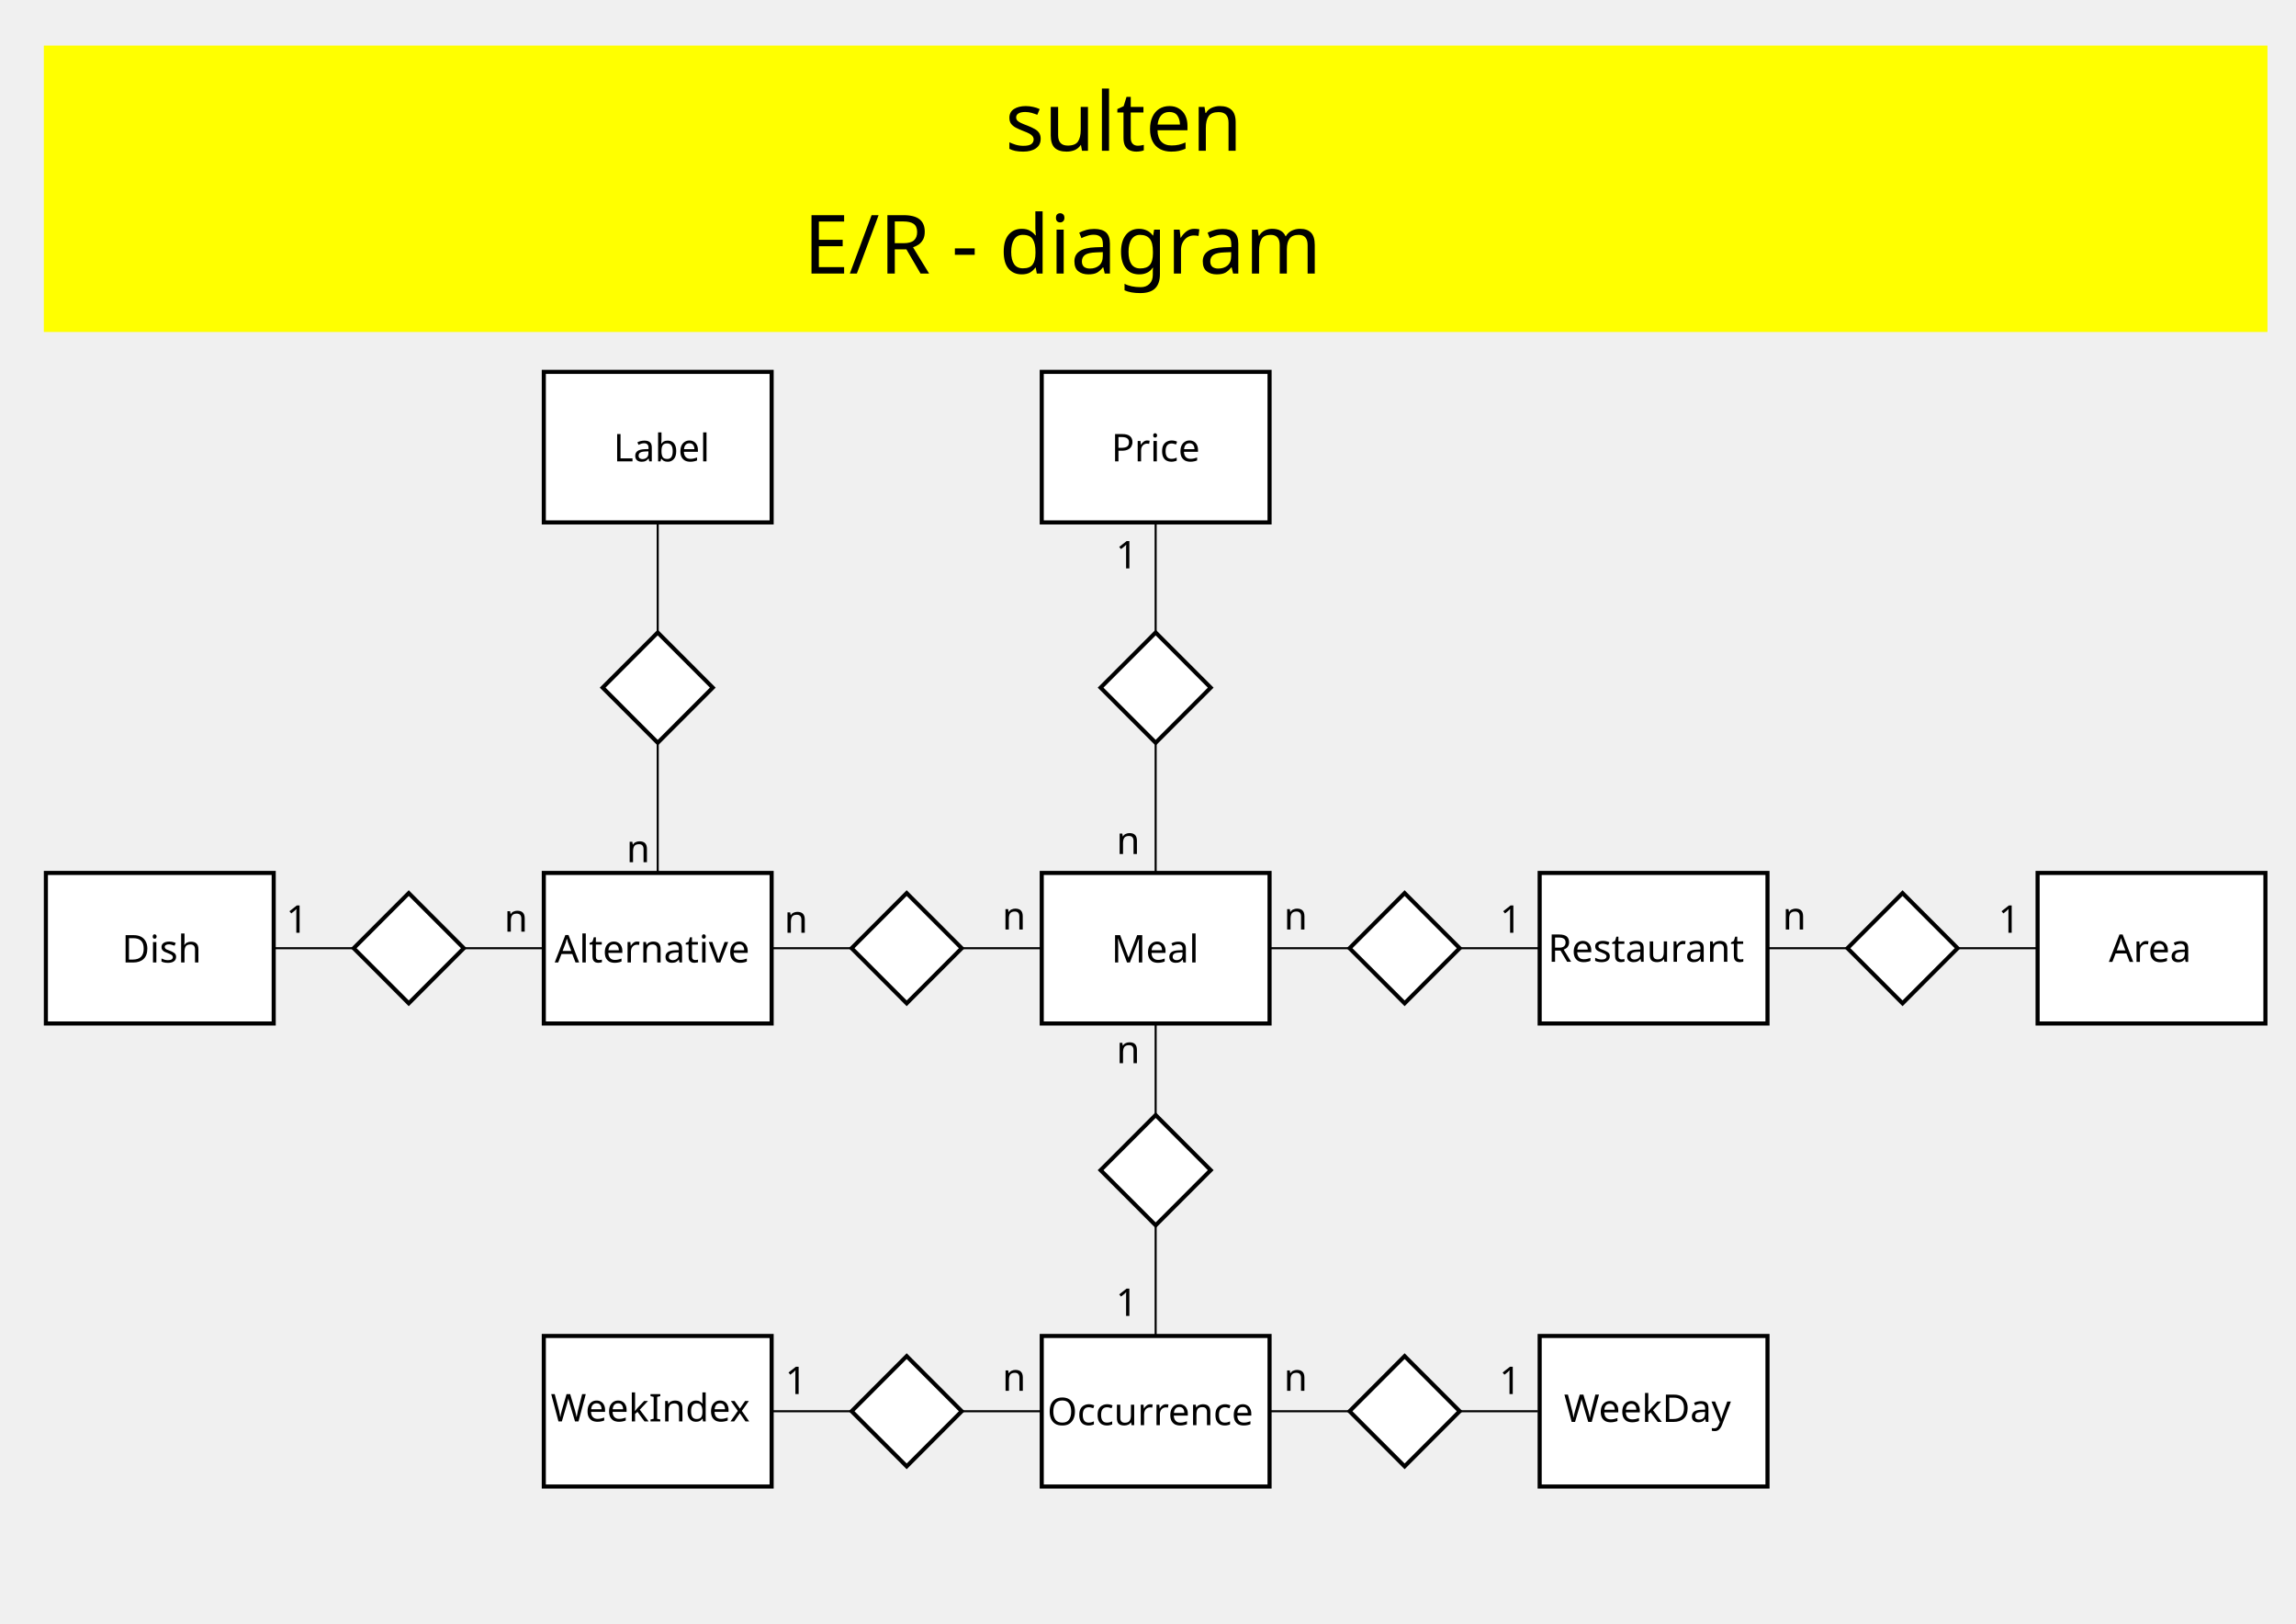
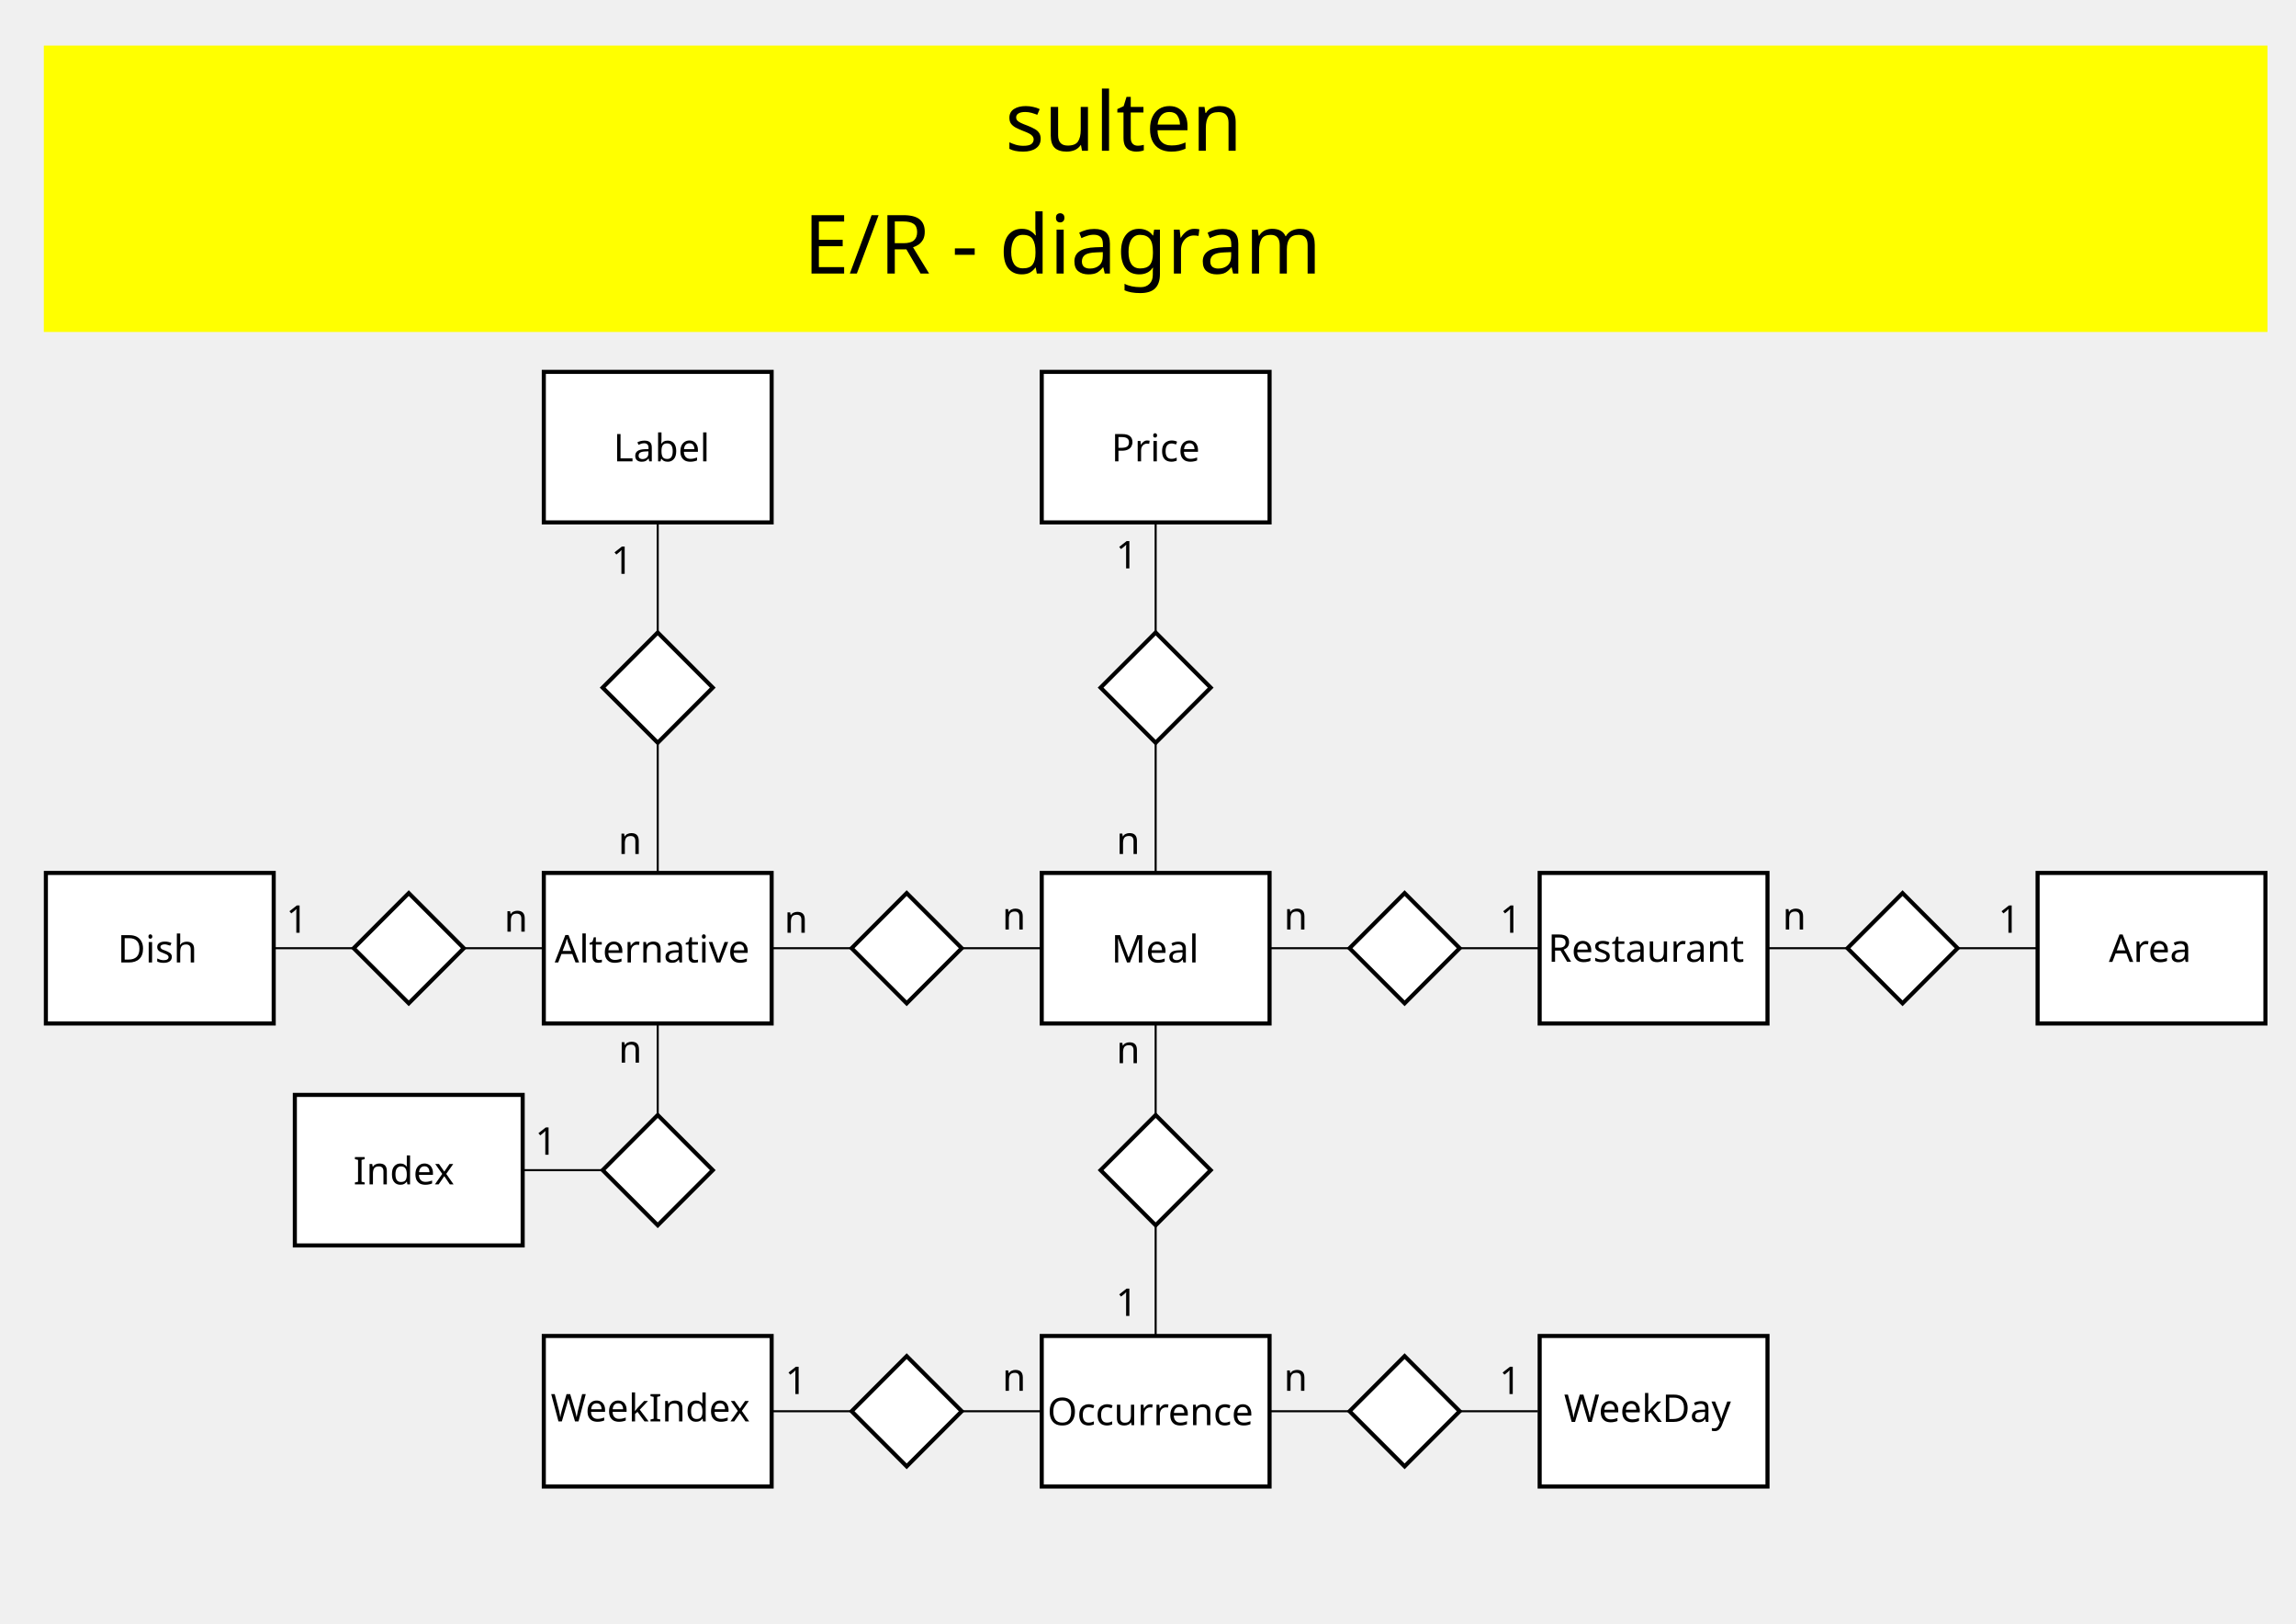
<svg xmlns="http://www.w3.org/2000/svg" xmlns:ns1="http://www.openswatchbook.org/uri/2009/osb" width="297mm" height="210mm" viewBox="0 0 297 210" version="1.1" id="svg8">
  <defs id="defs2">
    <linearGradient id="linearGradient829" ns1:paint="solid">
      <stop style="stop-color:#000000;stop-opacity:1;" offset="0" id="stop827" />
    </linearGradient>
  </defs>
  <g id="layer1" transform="translate(0,-87)">
    <rect style="fill:#ffff00;fill-rule:evenodd;stroke-width:0.265" id="rect815" width="287.64" height="37.042" x="5.67" y="92.893" />
    <text xml:space="preserve" style="font-style:normal;font-weight:normal;font-size:10.583px;line-height:1.25;font-family:sans-serif;letter-spacing:0px;word-spacing:0px;fill:#000000;fill-opacity:1;stroke:none;stroke-width:0.265" x="130.024" y="106.5" id="text819">
      <tspan id="tspan817" x="130.024" y="106.5" style="stroke-width:0.265">sulten</tspan>
    </text>
    <text xml:space="preserve" style="font-style:normal;font-weight:normal;font-size:10.583px;line-height:1.25;font-family:sans-serif;letter-spacing:0px;word-spacing:0px;fill:#000000;fill-opacity:1;stroke:none;stroke-width:0.265" x="103.943" y="122.375" id="text823">
      <tspan id="tspan821" x="103.943" y="122.375" style="stroke-width:0.265">E/R - diagram</tspan>
    </text>
    <rect style="fill:#ffffff;fill-rule:evenodd;stroke:#000000;stroke-width:0.529;stroke-miterlimit:4;stroke-dasharray:none;stroke-opacity:1" id="rect825-9" width="10.076" height="10.076" x="-70.254" y="226.105" transform="matrix(0.7068411,-0.7073723,0.7068411,0.7073723,0,0)" />
    <rect style="fill:#ffffff;fill-rule:evenodd;stroke:#000000;stroke-width:0.529;stroke-miterlimit:4;stroke-dasharray:none;stroke-opacity:1" id="rect825-9-4" width="10.076" height="10.076" x="-24.692" y="271.667" transform="matrix(0.7068411,-0.7073723,0.7068411,0.7073723,0,0)" />
    <rect style="fill:#ffffff;fill-rule:evenodd;stroke:#000000;stroke-width:0.529;stroke-miterlimit:4;stroke-dasharray:none;stroke-opacity:1" id="rect825-9-4-7" width="10.076" height="10.076" x="-67.763" y="269.177" transform="matrix(0.7068411,-0.7073723,0.7068411,0.7073723,0,0)" />
    <path style="fill:none;stroke:#000000;stroke-width:0.265px;stroke-linecap:butt;stroke-linejoin:miter;stroke-opacity:1" d="M 110.162,209.636 H 99.967" id="path947" />
    <path style="fill:none;stroke:#000000;stroke-width:0.265px;stroke-linecap:butt;stroke-linejoin:miter;stroke-opacity:1" d="M 124.407,209.636 H 134.629" id="path949" />
    <path style="fill:none;stroke:#000000;stroke-width:0.265px;stroke-linecap:butt;stroke-linejoin:miter;stroke-opacity:1" d="M 149.49,231.214 V 219.351" id="path953" />
    <path style="fill:none;stroke:#000000;stroke-width:0.265px;stroke-linecap:butt;stroke-linejoin:miter;stroke-opacity:1" d="m 149.49,245.47 v 14.221" id="path955" />
    <path style="fill:none;stroke:#000000;stroke-width:0.265px;stroke-linecap:butt;stroke-linejoin:miter;stroke-opacity:1" d="M 174.572,209.636 H 161.442" id="path959" />
    <path style="fill:none;stroke:#000000;stroke-width:0.265px;stroke-linecap:butt;stroke-linejoin:miter;stroke-opacity:1" d="m 188.817,209.636 h 10.337" id="path963" />
    <rect style="fill:#ffffff;fill-rule:evenodd;stroke:#000000;stroke-width:0.529;stroke-miterlimit:4;stroke-dasharray:none;stroke-opacity:1" id="rect825" width="29.471" height="19.471" x="70.344" y="199.9" />
    <text xml:space="preserve" style="font-style:normal;font-variant:normal;font-weight:normal;font-stretch:normal;font-size:4.939px;line-height:1.25;font-family:sans-serif;-inkscape-font-specification:'sans-serif, Normal';font-variant-ligatures:normal;font-variant-caps:normal;font-variant-numeric:normal;font-feature-settings:normal;text-align:start;letter-spacing:0px;word-spacing:0px;writing-mode:lr-tb;text-anchor:start;fill:#000000;fill-opacity:1;stroke:none;stroke-width:0.265" x="71.758" y="211.475" id="text975">
      <tspan id="tspan973" x="71.758" y="211.475" style="stroke-width:0.265">Alternative</tspan>
    </text>
    <g id="g923" transform="translate(14.69687,1.651562)">
      <rect y="198.249" x="120.057" height="19.471" width="29.471" id="rect825-8" style="fill:#ffffff;fill-rule:evenodd;stroke:#000000;stroke-width:0.529;stroke-miterlimit:4;stroke-dasharray:none;stroke-opacity:1" />
      <text id="text975-2" y="209.823" x="129.059" style="font-style:normal;font-variant:normal;font-weight:normal;font-stretch:normal;font-size:4.939px;line-height:1.25;font-family:sans-serif;-inkscape-font-specification:'sans-serif, Normal';font-variant-ligatures:normal;font-variant-caps:normal;font-variant-numeric:normal;font-feature-settings:normal;text-align:start;letter-spacing:0px;word-spacing:0px;writing-mode:lr-tb;text-anchor:start;fill:#000000;fill-opacity:1;stroke:none;stroke-width:0.265" xml:space="preserve">
        <tspan style="stroke-width:0.265" y="209.823" x="129.059" id="tspan973-3">Meal</tspan>
      </text>
    </g>
    <g id="g949" transform="translate(14.69687,-0.7483547)">
      <g id="g918">
        <rect style="fill:#ffffff;fill-rule:evenodd;stroke:#000000;stroke-width:0.529;stroke-miterlimit:4;stroke-dasharray:none;stroke-opacity:1" id="rect825-96" width="29.471" height="19.471" x="120.057" y="260.535" />
      </g>
      <text id="text975-1" y="272.065" x="120.788" style="font-style:normal;font-variant:normal;font-weight:normal;font-stretch:normal;font-size:4.939px;line-height:1.25;font-family:sans-serif;-inkscape-font-specification:'sans-serif, Normal';font-variant-ligatures:normal;font-variant-caps:normal;font-variant-numeric:normal;font-feature-settings:normal;text-align:start;letter-spacing:0px;word-spacing:0px;writing-mode:lr-tb;text-anchor:start;fill:#000000;fill-opacity:1;stroke:none;stroke-width:0.265" xml:space="preserve">
        <tspan style="stroke-width:0.265" y="272.065" x="120.788" id="tspan973-1">Occurrence</tspan>
      </text>
    </g>
    <g id="g933" transform="translate(8.993039,1.651562)">
      <rect y="198.249" x="190.171" height="19.471" width="29.471" id="rect825-0" style="fill:#ffffff;fill-rule:evenodd;stroke:#000000;stroke-width:0.529;stroke-miterlimit:4;stroke-dasharray:none;stroke-opacity:1" />
      <text id="text975-7" y="209.742" x="191.241" style="font-style:normal;font-variant:normal;font-weight:normal;font-stretch:normal;font-size:4.939px;line-height:1.25;font-family:sans-serif;-inkscape-font-specification:'sans-serif, Normal';font-variant-ligatures:normal;font-variant-caps:normal;font-variant-numeric:normal;font-feature-settings:normal;text-align:start;letter-spacing:0px;word-spacing:0px;writing-mode:lr-tb;text-anchor:start;fill:#000000;fill-opacity:1;stroke:none;stroke-width:0.265" xml:space="preserve">
        <tspan style="stroke-width:0.265" y="209.742" x="191.241" id="tspan973-0">Restaurant</tspan>
      </text>
    </g>
    <text xml:space="preserve" style="font-style:normal;font-variant:normal;font-weight:normal;font-stretch:normal;font-size:4.939px;line-height:1.25;font-family:sans-serif;-inkscape-font-specification:'sans-serif, Normal';font-variant-ligatures:normal;font-variant-caps:normal;font-variant-numeric:normal;font-feature-settings:normal;text-align:start;letter-spacing:0px;word-spacing:0px;writing-mode:lr-tb;text-anchor:start;fill:#000000;fill-opacity:1;stroke:none;stroke-width:0.265" x="144.34" y="257.19" id="text1013">
      <tspan id="tspan1011" x="144.34" y="257.19" style="stroke-width:0.265">1</tspan>
    </text>
    <text xml:space="preserve" style="font-style:normal;font-variant:normal;font-weight:normal;font-stretch:normal;font-size:4.939px;line-height:1.25;font-family:sans-serif;-inkscape-font-specification:'sans-serif, Normal';font-variant-ligatures:normal;font-variant-caps:normal;font-variant-numeric:normal;font-feature-settings:normal;text-align:start;letter-spacing:0px;word-spacing:0px;writing-mode:lr-tb;text-anchor:start;fill:#000000;fill-opacity:1;stroke:none;stroke-width:0.265" x="194.011" y="207.636" id="text1013-7">
      <tspan id="tspan1011-9" x="194.011" y="207.636" style="stroke-width:0.265">1</tspan>
    </text>
    <text xml:space="preserve" style="font-style:normal;font-variant:normal;font-weight:normal;font-stretch:normal;font-size:4.939px;line-height:1.25;font-family:sans-serif;-inkscape-font-specification:'sans-serif, Normal';font-variant-ligatures:normal;font-variant-caps:normal;font-variant-numeric:normal;font-feature-settings:normal;text-align:start;letter-spacing:0px;word-spacing:0px;writing-mode:lr-tb;text-anchor:start;fill:#000000;fill-opacity:1;stroke:none;stroke-width:0.265" x="37.005" y="207.636" id="text1013-6">
      <tspan id="tspan1011-3" x="37.005" y="207.636" style="stroke-width:0.265">1</tspan>
    </text>
    <text xml:space="preserve" style="font-style:normal;font-variant:normal;font-weight:normal;font-stretch:normal;font-size:4.939px;line-height:1.25;font-family:sans-serif;-inkscape-font-specification:'sans-serif, Normal';font-variant-ligatures:normal;font-variant-caps:normal;font-variant-numeric:normal;font-feature-settings:normal;text-align:start;letter-spacing:0px;word-spacing:0px;writing-mode:lr-tb;text-anchor:start;fill:#000000;fill-opacity:1;stroke:none;stroke-width:0.265" x="129.639" y="207.219" id="text1013-61">
      <tspan id="tspan1011-2" x="129.639" y="207.219" style="stroke-width:0.265">n</tspan>
    </text>
    <text xml:space="preserve" style="font-style:normal;font-variant:normal;font-weight:normal;font-stretch:normal;font-size:4.939px;line-height:1.25;font-family:sans-serif;-inkscape-font-specification:'sans-serif, Normal';font-variant-ligatures:normal;font-variant-caps:normal;font-variant-numeric:normal;font-feature-settings:normal;text-align:start;letter-spacing:0px;word-spacing:0px;writing-mode:lr-tb;text-anchor:start;fill:#000000;fill-opacity:1;stroke:none;stroke-width:0.265" x="144.41" y="224.508" id="text1013-61-0">
      <tspan id="tspan1011-2-9" x="144.41" y="224.508" style="stroke-width:0.265">n</tspan>
    </text>
    <text xml:space="preserve" style="font-style:normal;font-variant:normal;font-weight:normal;font-stretch:normal;font-size:4.939px;line-height:1.25;font-family:sans-serif;-inkscape-font-specification:'sans-serif, Normal';font-variant-ligatures:normal;font-variant-caps:normal;font-variant-numeric:normal;font-feature-settings:normal;text-align:start;letter-spacing:0px;word-spacing:0px;writing-mode:lr-tb;text-anchor:start;fill:#000000;fill-opacity:1;stroke:none;stroke-width:0.265" x="166.077" y="207.219" id="text1013-61-2">
      <tspan id="tspan1011-2-6" x="166.077" y="207.219" style="stroke-width:0.265">n</tspan>
    </text>
    <rect style="fill:#ffffff;fill-rule:evenodd;stroke:#000000;stroke-width:0.529;stroke-miterlimit:4;stroke-dasharray:none;stroke-opacity:1" id="rect825-9-44" width="10.076" height="10.076" x="-112.583" y="268.435" transform="matrix(0.7068411,-0.7073723,0.7068411,0.7073723,0,0)" />
    <path style="fill:none;stroke:#000000;stroke-width:0.265px;stroke-linecap:butt;stroke-linejoin:miter;stroke-opacity:1" d="M 110.162,269.522 H 99.869" id="path947-3" />
    <path style="fill:none;stroke:#000000;stroke-width:0.265px;stroke-linecap:butt;stroke-linejoin:miter;stroke-opacity:1" d="m 124.407,269.522 h 10.387" id="path949-7" />
    <g id="g915" transform="translate(35.31875,-0.7483547)">
      <rect y="260.535" x="35.025" height="19.471" width="29.471" id="rect825-4" style="fill:#ffffff;fill-rule:evenodd;stroke:#000000;stroke-width:0.529;stroke-miterlimit:4;stroke-dasharray:none;stroke-opacity:1" />
      <text id="text975-4" y="271.586" x="35.923" style="font-style:normal;font-variant:normal;font-weight:normal;font-stretch:normal;font-size:4.939px;line-height:1.25;font-family:sans-serif;-inkscape-font-specification:'sans-serif, Normal';font-variant-ligatures:normal;font-variant-caps:normal;font-variant-numeric:normal;font-feature-settings:normal;text-align:start;letter-spacing:0px;word-spacing:0px;writing-mode:lr-tb;text-anchor:start;fill:#000000;fill-opacity:1;stroke:none;stroke-width:0.265" xml:space="preserve">
        <tspan style="stroke-width:0.265" y="271.586" x="35.923" id="tspan973-19">WeekIndex</tspan>
      </text>
    </g>
    <text xml:space="preserve" style="font-style:normal;font-variant:normal;font-weight:normal;font-stretch:normal;font-size:4.939px;line-height:1.25;font-family:sans-serif;-inkscape-font-specification:'sans-serif, Normal';font-variant-ligatures:normal;font-variant-caps:normal;font-variant-numeric:normal;font-feature-settings:normal;text-align:start;letter-spacing:0px;word-spacing:0px;writing-mode:lr-tb;text-anchor:start;fill:#000000;fill-opacity:1;stroke:none;stroke-width:0.265" x="101.557" y="267.296" id="text1013-6-0">
      <tspan id="tspan1011-3-4" x="101.557" y="267.296" style="stroke-width:0.265">1</tspan>
    </text>
    <text xml:space="preserve" style="font-style:normal;font-variant:normal;font-weight:normal;font-stretch:normal;font-size:4.939px;line-height:1.25;font-family:sans-serif;-inkscape-font-specification:'sans-serif, Normal';font-variant-ligatures:normal;font-variant-caps:normal;font-variant-numeric:normal;font-feature-settings:normal;text-align:start;letter-spacing:0px;word-spacing:0px;writing-mode:lr-tb;text-anchor:start;fill:#000000;fill-opacity:1;stroke:none;stroke-width:0.265" x="129.653" y="266.879" id="text1013-61-00">
      <tspan id="tspan1011-2-5" x="129.653" y="266.879" style="stroke-width:0.265">n</tspan>
    </text>
    <rect style="fill:#ffffff;fill-rule:evenodd;stroke:#000000;stroke-width:0.529;stroke-miterlimit:4;stroke-dasharray:none;stroke-opacity:1" id="rect825-9-4-1" width="10.076" height="10.076" x="-67.021" y="313.997" transform="matrix(0.7068411,-0.7073723,0.7068411,0.7073723,0,0)" />
    <path style="fill:none;stroke:#000000;stroke-width:0.265px;stroke-linecap:butt;stroke-linejoin:miter;stroke-opacity:1" d="M 174.572,269.522 H 164.243" id="path959-9" />
    <path style="fill:none;stroke:#000000;stroke-width:0.265px;stroke-linecap:butt;stroke-linejoin:miter;stroke-opacity:1" d="m 188.817,269.522 h 10.125" id="path963-0" />
    <g id="g938" transform="translate(-5.264942,-0.7483547)">
      <rect y="260.535" x="204.429" height="19.471" width="29.471" id="rect825-0-6" style="fill:#ffffff;fill-rule:evenodd;stroke:#000000;stroke-width:0.529;stroke-miterlimit:4;stroke-dasharray:none;stroke-opacity:1" />
      <text id="text975-7-8" y="271.65" x="207.571" style="font-style:normal;font-variant:normal;font-weight:normal;font-stretch:normal;font-size:4.939px;line-height:1.25;font-family:sans-serif;-inkscape-font-specification:'sans-serif, Normal';font-variant-ligatures:normal;font-variant-caps:normal;font-variant-numeric:normal;font-feature-settings:normal;text-align:start;letter-spacing:0px;word-spacing:0px;writing-mode:lr-tb;text-anchor:start;fill:#000000;fill-opacity:1;stroke:none;stroke-width:0.265" xml:space="preserve">
        <tspan style="stroke-width:0.265" y="271.65" x="207.571" id="tspan973-0-0">WeekDay</tspan>
      </text>
    </g>
    <text xml:space="preserve" style="font-style:normal;font-variant:normal;font-weight:normal;font-stretch:normal;font-size:4.939px;line-height:1.25;font-family:sans-serif;-inkscape-font-specification:'sans-serif, Normal';font-variant-ligatures:normal;font-variant-caps:normal;font-variant-numeric:normal;font-feature-settings:normal;text-align:start;letter-spacing:0px;word-spacing:0px;writing-mode:lr-tb;text-anchor:start;fill:#000000;fill-opacity:1;stroke:none;stroke-width:0.265" x="193.935" y="267.296" id="text1013-7-1">
      <tspan id="tspan1011-9-2" x="193.935" y="267.296" style="stroke-width:0.265">1</tspan>
    </text>
    <text xml:space="preserve" style="font-style:normal;font-variant:normal;font-weight:normal;font-stretch:normal;font-size:4.939px;line-height:1.25;font-family:sans-serif;-inkscape-font-specification:'sans-serif, Normal';font-variant-ligatures:normal;font-variant-caps:normal;font-variant-numeric:normal;font-feature-settings:normal;text-align:start;letter-spacing:0px;word-spacing:0px;writing-mode:lr-tb;text-anchor:start;fill:#000000;fill-opacity:1;stroke:none;stroke-width:0.265" x="166.073" y="266.879" id="text1013-61-2-9">
      <tspan id="tspan1011-2-6-4" x="166.073" y="266.879" style="stroke-width:0.265">n</tspan>
    </text>
    <rect style="fill:#ffffff;fill-rule:evenodd;stroke:#000000;stroke-width:0.529;stroke-miterlimit:4;stroke-dasharray:none;stroke-opacity:1" id="rect825-9-4-5" width="10.076" height="10.076" x="20.87" y="317.229" transform="matrix(0.7068411,-0.7073723,0.7068411,0.7073723,0,0)" />
    <path style="fill:none;stroke:#000000;stroke-width:0.265px;stroke-linecap:butt;stroke-linejoin:miter;stroke-opacity:1" d="m 253.227,209.636 h 10.35" id="path963-9" />
    <text xml:space="preserve" style="font-style:normal;font-variant:normal;font-weight:normal;font-stretch:normal;font-size:4.939px;line-height:1.25;font-family:sans-serif;-inkscape-font-specification:'sans-serif, Normal';font-variant-ligatures:normal;font-variant-caps:normal;font-variant-numeric:normal;font-feature-settings:normal;text-align:start;letter-spacing:0px;word-spacing:0px;writing-mode:lr-tb;text-anchor:start;fill:#000000;fill-opacity:1;stroke:none;stroke-width:0.265" x="258.473" y="207.636" id="text1013-7-9">
      <tspan id="tspan1011-9-0" x="258.473" y="207.636" style="stroke-width:0.265">1</tspan>
    </text>
    <path style="fill:none;stroke:#000000;stroke-width:0.265px;stroke-linecap:butt;stroke-linejoin:miter;stroke-opacity:1" d="m 228.675,209.636 h 10.307" id="path963-9-5" />
    <text xml:space="preserve" style="font-style:normal;font-variant:normal;font-weight:normal;font-stretch:normal;font-size:4.939px;line-height:1.25;font-family:sans-serif;-inkscape-font-specification:'sans-serif, Normal';font-variant-ligatures:normal;font-variant-caps:normal;font-variant-numeric:normal;font-feature-settings:normal;text-align:start;letter-spacing:0px;word-spacing:0px;writing-mode:lr-tb;text-anchor:start;fill:#000000;fill-opacity:1;stroke:none;stroke-width:0.265" x="230.583" y="207.219" id="text1013-61-2-9-1">
      <tspan id="tspan1011-2-6-4-7" x="230.583" y="207.219" style="stroke-width:0.265">n</tspan>
    </text>
    <g id="g943" transform="translate(3.289211,1.651561)">
      <rect y="198.249" x="260.285" height="19.471" width="29.471" id="rect825-0-1" style="fill:#ffffff;fill-rule:evenodd;stroke:#000000;stroke-width:0.529;stroke-miterlimit:4;stroke-dasharray:none;stroke-opacity:1" />
      <text id="text975-7-9" y="209.754" x="269.504" style="font-style:normal;font-variant:normal;font-weight:normal;font-stretch:normal;font-size:4.939px;line-height:1.25;font-family:sans-serif;-inkscape-font-specification:'sans-serif, Normal';font-variant-ligatures:normal;font-variant-caps:normal;font-variant-numeric:normal;font-feature-settings:normal;text-align:start;letter-spacing:0px;word-spacing:0px;writing-mode:lr-tb;text-anchor:start;fill:#000000;fill-opacity:1;stroke:none;stroke-width:0.265" xml:space="preserve">
        <tspan style="stroke-width:0.265" y="209.754" x="269.504" id="tspan973-0-6">Area</tspan>
      </text>
    </g>
    <rect style="fill:#ffffff;fill-rule:evenodd;stroke:#000000;stroke-width:0.529;stroke-miterlimit:4;stroke-dasharray:none;stroke-opacity:1" id="rect825-9-4-7-4" width="10.076" height="10.076" x="-115.815" y="180.543" transform="matrix(0.7068411,-0.7073723,0.7068411,0.7073723,0,0)" />
    <rect style="fill:#ffffff;fill-rule:evenodd;stroke:#000000;stroke-width:0.529;stroke-miterlimit:4;stroke-dasharray:none;stroke-opacity:1" id="rect825-8-9" width="29.471" height="19.471" x="5.934" y="199.9" />
-     <text xml:space="preserve" style="font-style:normal;font-variant:normal;font-weight:normal;font-stretch:normal;font-size:4.939px;line-height:1.25;font-family:sans-serif;-inkscape-font-specification:'sans-serif, Normal';font-variant-ligatures:normal;font-variant-caps:normal;font-variant-numeric:normal;font-feature-settings:normal;text-align:start;letter-spacing:0px;word-spacing:0px;writing-mode:lr-tb;text-anchor:start;fill:#000000;fill-opacity:1;stroke:none;stroke-width:0.265" x="15.76" y="211.48" id="text975-2-5">
-       <tspan id="tspan973-3-6" x="15.76" y="211.48" style="stroke-width:0.265">Dish</tspan>
+     <text xml:space="preserve" style="font-style:normal;font-variant:normal;font-weight:normal;font-stretch:normal;font-size:4.939px;line-height:1.25;font-family:sans-serif;-inkscape-font-specification:'sans-serif, Normal';font-variant-ligatures:normal;font-variant-caps:normal;font-variant-numeric:normal;font-feature-settings:normal;text-align:start;letter-spacing:0px;word-spacing:0px;writing-mode:lr-tb;text-anchor:start;fill:#000000;fill-opacity:1;stroke:none;stroke-width:0.265" x="15.206" y="211.48" id="text975-2-5">
+       <tspan id="tspan973-3-6" x="15.206" y="211.48" style="stroke-width:0.265">Dish</tspan>
    </text>
    <rect style="fill:#ffffff;fill-rule:evenodd;stroke:#000000;stroke-width:0.529;stroke-miterlimit:4;stroke-dasharray:none;stroke-opacity:1" id="rect825-9-4-7-4-0" width="10.076" height="10.076" x="-23.652" y="225.065" transform="matrix(0.7068411,-0.7073723,0.7068411,0.7073723,0,0)" />
    <path style="fill:none;stroke:#000000;stroke-width:0.265px;stroke-linecap:butt;stroke-linejoin:miter;stroke-opacity:1" d="m 149.49,168.808 v -14.046" id="path953-9-3" />
    <path style="fill:none;stroke:#000000;stroke-width:0.265px;stroke-linecap:butt;stroke-linejoin:miter;stroke-opacity:1" d="m 149.49,183.063 v 16.668" id="path955-1-1" />
    <g id="g928" transform="translate(14.77642,-0.7483547)">
      <rect y="135.844" x="119.978" height="19.471" width="29.471" id="rect825-8-9-8" style="fill:#ffffff;fill-rule:evenodd;stroke:#000000;stroke-width:0.529;stroke-miterlimit:4;stroke-dasharray:none;stroke-opacity:1" />
      <text id="text975-2-5-6" y="147.418" x="128.98" style="font-style:normal;font-variant:normal;font-weight:normal;font-stretch:normal;font-size:4.939px;line-height:1.25;font-family:sans-serif;-inkscape-font-specification:'sans-serif, Normal';font-variant-ligatures:normal;font-variant-caps:normal;font-variant-numeric:normal;font-feature-settings:normal;text-align:start;letter-spacing:0px;word-spacing:0px;writing-mode:lr-tb;text-anchor:start;fill:#000000;fill-opacity:1;stroke:none;stroke-width:0.265" xml:space="preserve">
        <tspan style="stroke-width:0.265" y="147.418" x="128.98" id="tspan973-3-6-6">Price</tspan>
      </text>
    </g>
    <text xml:space="preserve" style="font-style:normal;font-variant:normal;font-weight:normal;font-stretch:normal;font-size:4.939px;line-height:1.25;font-family:sans-serif;-inkscape-font-specification:'sans-serif, Normal';font-variant-ligatures:normal;font-variant-caps:normal;font-variant-numeric:normal;font-feature-settings:normal;text-align:start;letter-spacing:0px;word-spacing:0px;writing-mode:lr-tb;text-anchor:start;fill:#000000;fill-opacity:1;stroke:none;stroke-width:0.265" x="144.41" y="197.448" id="text1013-63-6">
      <tspan id="tspan1011-0-5" x="144.41" y="197.448" style="stroke-width:0.265">n</tspan>
    </text>
    <text xml:space="preserve" style="font-style:normal;font-variant:normal;font-weight:normal;font-stretch:normal;font-size:4.939px;line-height:1.25;font-family:sans-serif;-inkscape-font-specification:'sans-serif, Normal';font-variant-ligatures:normal;font-variant-caps:normal;font-variant-numeric:normal;font-feature-settings:normal;text-align:start;letter-spacing:0px;word-spacing:0px;writing-mode:lr-tb;text-anchor:start;fill:#000000;fill-opacity:1;stroke:none;stroke-width:0.265" x="144.34" y="160.516" id="text1013-61-0-9-6">
      <tspan id="tspan1011-2-9-8-5" x="144.34" y="160.516" style="stroke-width:0.265">1</tspan>
    </text>
    <path style="fill:none;stroke:#000000;stroke-width:0.265px;stroke-linecap:butt;stroke-linejoin:miter;stroke-opacity:1" d="M 45.752,209.636 H 35.459" id="path947-8" />
    <text xml:space="preserve" style="font-style:normal;font-variant:normal;font-weight:normal;font-stretch:normal;font-size:4.939px;line-height:1.25;font-family:sans-serif;-inkscape-font-specification:'sans-serif, Normal';font-variant-ligatures:normal;font-variant-caps:normal;font-variant-numeric:normal;font-feature-settings:normal;text-align:start;letter-spacing:0px;word-spacing:0px;writing-mode:lr-tb;text-anchor:start;fill:#000000;fill-opacity:1;stroke:none;stroke-width:0.265" x="101.444" y="207.636" id="text1013-7-4">
      <tspan id="tspan1011-9-9" x="101.444" y="207.636" style="stroke-width:0.265">n</tspan>
    </text>
    <rect style="fill:#ffffff;fill-rule:evenodd;stroke:#000000;stroke-width:0.529;stroke-miterlimit:4;stroke-dasharray:none;stroke-opacity:1" id="rect825-9-4-7-4-1" width="10.076" height="10.076" x="-69.213" y="179.503" transform="matrix(0.7068411,-0.7073723,0.7068411,0.7073723,0,0)" />
    <rect style="fill:#ffffff;fill-rule:evenodd;stroke:#000000;stroke-width:0.529;stroke-miterlimit:4;stroke-dasharray:none;stroke-opacity:1" id="rect825-8-9-43" width="29.471" height="19.471" x="70.344" y="135.095" />
    <text xml:space="preserve" style="font-style:normal;font-variant:normal;font-weight:normal;font-stretch:normal;font-size:4.939px;line-height:1.25;font-family:sans-serif;-inkscape-font-specification:'sans-serif, Normal';font-variant-ligatures:normal;font-variant-caps:normal;font-variant-numeric:normal;font-feature-settings:normal;text-align:start;letter-spacing:0px;word-spacing:0px;writing-mode:lr-tb;text-anchor:start;fill:#000000;fill-opacity:1;stroke:none;stroke-width:0.265" x="79.346" y="146.67" id="text975-2-5-8">
      <tspan id="tspan973-3-6-8" x="79.346" y="146.67" style="stroke-width:0.265">Label</tspan>
    </text>
    <path style="fill:none;stroke:#000000;stroke-width:0.265px;stroke-linecap:butt;stroke-linejoin:miter;stroke-opacity:1" d="m 85.08,183.063 v 16.668" id="path955-1-1-9" />
    <path style="fill:none;stroke:#000000;stroke-width:0.265px;stroke-linecap:butt;stroke-linejoin:miter;stroke-opacity:1" d="m 85.08,154.587 v 14.221" id="path955-1-1-9-7" />
-     <text xml:space="preserve" style="font-style:normal;font-variant:normal;font-weight:normal;font-stretch:normal;font-size:4.939px;line-height:1.25;font-family:sans-serif;-inkscape-font-specification:'sans-serif, Normal';font-variant-ligatures:normal;font-variant-caps:normal;font-variant-numeric:normal;font-feature-settings:normal;text-align:start;letter-spacing:0px;word-spacing:0px;writing-mode:lr-tb;text-anchor:start;fill:#000000;fill-opacity:1;stroke:none;stroke-width:0.265" x="81.027" y="198.511" id="text1013-6-5-4-5">
-       <tspan id="tspan1011-3-5-5-1" x="81.027" y="198.511" style="stroke-width:0.265">n</tspan>
+     <text xml:space="preserve" style="font-style:normal;font-variant:normal;font-weight:normal;font-stretch:normal;font-size:4.939px;line-height:1.25;font-family:sans-serif;-inkscape-font-specification:'sans-serif, Normal';font-variant-ligatures:normal;font-variant-caps:normal;font-variant-numeric:normal;font-feature-settings:normal;text-align:start;letter-spacing:0px;word-spacing:0px;writing-mode:lr-tb;text-anchor:start;fill:#000000;fill-opacity:1;stroke:none;stroke-width:0.265" x="79.969" y="197.453" id="text1013-6-5-4-5">
+       <tspan id="tspan1011-3-5-5-1" x="79.969" y="197.453" style="stroke-width:0.265">n</tspan>
    </text>
    <path style="fill:none;stroke:#000000;stroke-width:0.265px;stroke-linecap:butt;stroke-linejoin:miter;stroke-opacity:1" d="m 59.997,209.636 h 10.222" id="path949-9" />
    <text xml:space="preserve" style="font-style:normal;font-variant:normal;font-weight:normal;font-stretch:normal;font-size:4.939px;line-height:1.25;font-family:sans-serif;-inkscape-font-specification:'sans-serif, Normal';font-variant-ligatures:normal;font-variant-caps:normal;font-variant-numeric:normal;font-feature-settings:normal;text-align:start;letter-spacing:0px;word-spacing:0px;writing-mode:lr-tb;text-anchor:start;fill:#000000;fill-opacity:1;stroke:none;stroke-width:0.265" x="65.218" y="207.491" id="text1013-6-5-4-5-2">
      <tspan id="tspan1011-3-5-5-1-5" x="65.218" y="207.491" style="stroke-width:0.265">n</tspan>
    </text>
+     <text xml:space="preserve" style="font-style:normal;font-variant:normal;font-weight:normal;font-stretch:normal;font-size:4.939px;line-height:1.25;font-family:sans-serif;-inkscape-font-specification:'sans-serif, Normal';font-variant-ligatures:normal;font-variant-caps:normal;font-variant-numeric:normal;font-feature-settings:normal;text-align:start;letter-spacing:0px;word-spacing:0px;writing-mode:lr-tb;text-anchor:start;fill:#000000;fill-opacity:1;stroke:none;stroke-width:0.265" x="79.056" y="161.218" id="text1013-6-05">
+       <tspan id="tspan1011-3-7" x="79.056" y="161.218" style="stroke-width:0.265">1</tspan>
+     </text>
+     <rect style="fill:#ffffff;fill-rule:evenodd;stroke:#000000;stroke-width:0.529;stroke-miterlimit:4;stroke-dasharray:none;stroke-opacity:1" id="rect825-9-4-7-1" width="10.076" height="10.076" x="-113.325" y="223.615" transform="matrix(0.7068411,-0.7073723,0.7068411,0.7073723,0,0)" />
+     <path style="fill:none;stroke:#000000;stroke-width:0.265px;stroke-linecap:butt;stroke-linejoin:miter;stroke-opacity:1" d="M 85.08,231.138 V 219.275" id="path953-3" />
+     <text xml:space="preserve" style="font-style:normal;font-variant:normal;font-weight:normal;font-stretch:normal;font-size:4.939px;line-height:1.25;font-family:sans-serif;-inkscape-font-specification:'sans-serif, Normal';font-variant-ligatures:normal;font-variant-caps:normal;font-variant-numeric:normal;font-feature-settings:normal;text-align:start;letter-spacing:0px;word-spacing:0px;writing-mode:lr-tb;text-anchor:start;fill:#000000;fill-opacity:1;stroke:none;stroke-width:0.265" x="80" y="224.432" id="text1013-61-0-8">
+       <tspan id="tspan1011-2-9-2" x="80" y="224.432" style="stroke-width:0.265">n</tspan>
+     </text>
+     <text xml:space="preserve" style="font-style:normal;font-variant:normal;font-weight:normal;font-stretch:normal;font-size:4.939px;line-height:1.25;font-family:sans-serif;-inkscape-font-specification:'sans-serif, Normal';font-variant-ligatures:normal;font-variant-caps:normal;font-variant-numeric:normal;font-feature-settings:normal;text-align:start;letter-spacing:0px;word-spacing:0px;writing-mode:lr-tb;text-anchor:start;fill:#000000;fill-opacity:1;stroke:none;stroke-width:0.265" x="69.21" y="236.342" id="text1013-6-7">
+       <tspan id="tspan1011-3-74" x="69.21" y="236.342" style="stroke-width:0.265">1</tspan>
+     </text>
+     <rect style="fill:#ffffff;fill-rule:evenodd;stroke:#000000;stroke-width:0.529;stroke-miterlimit:4;stroke-dasharray:none;stroke-opacity:1" id="rect825-8-9-5" width="29.471" height="19.471" x="38.139" y="228.607" />
+     <text xml:space="preserve" style="font-style:normal;font-variant:normal;font-weight:normal;font-stretch:normal;font-size:4.939px;line-height:1.25;font-family:sans-serif;-inkscape-font-specification:'sans-serif, Normal';font-variant-ligatures:normal;font-variant-caps:normal;font-variant-numeric:normal;font-feature-settings:normal;text-align:start;letter-spacing:0px;word-spacing:0px;writing-mode:lr-tb;text-anchor:start;fill:#000000;fill-opacity:1;stroke:none;stroke-width:0.265" x="45.706" y="240.181" id="text975-2-5-68">
+       <tspan id="tspan973-3-6-0" x="45.706" y="240.181" style="stroke-width:0.265">Index</tspan>
+     </text>
+     <path style="fill:none;stroke:#000000;stroke-width:0.265px;stroke-linecap:butt;stroke-linejoin:miter;stroke-opacity:1" d="M 77.957,238.342 H 67.664" id="path947-8-2" />
  </g>
</svg>
